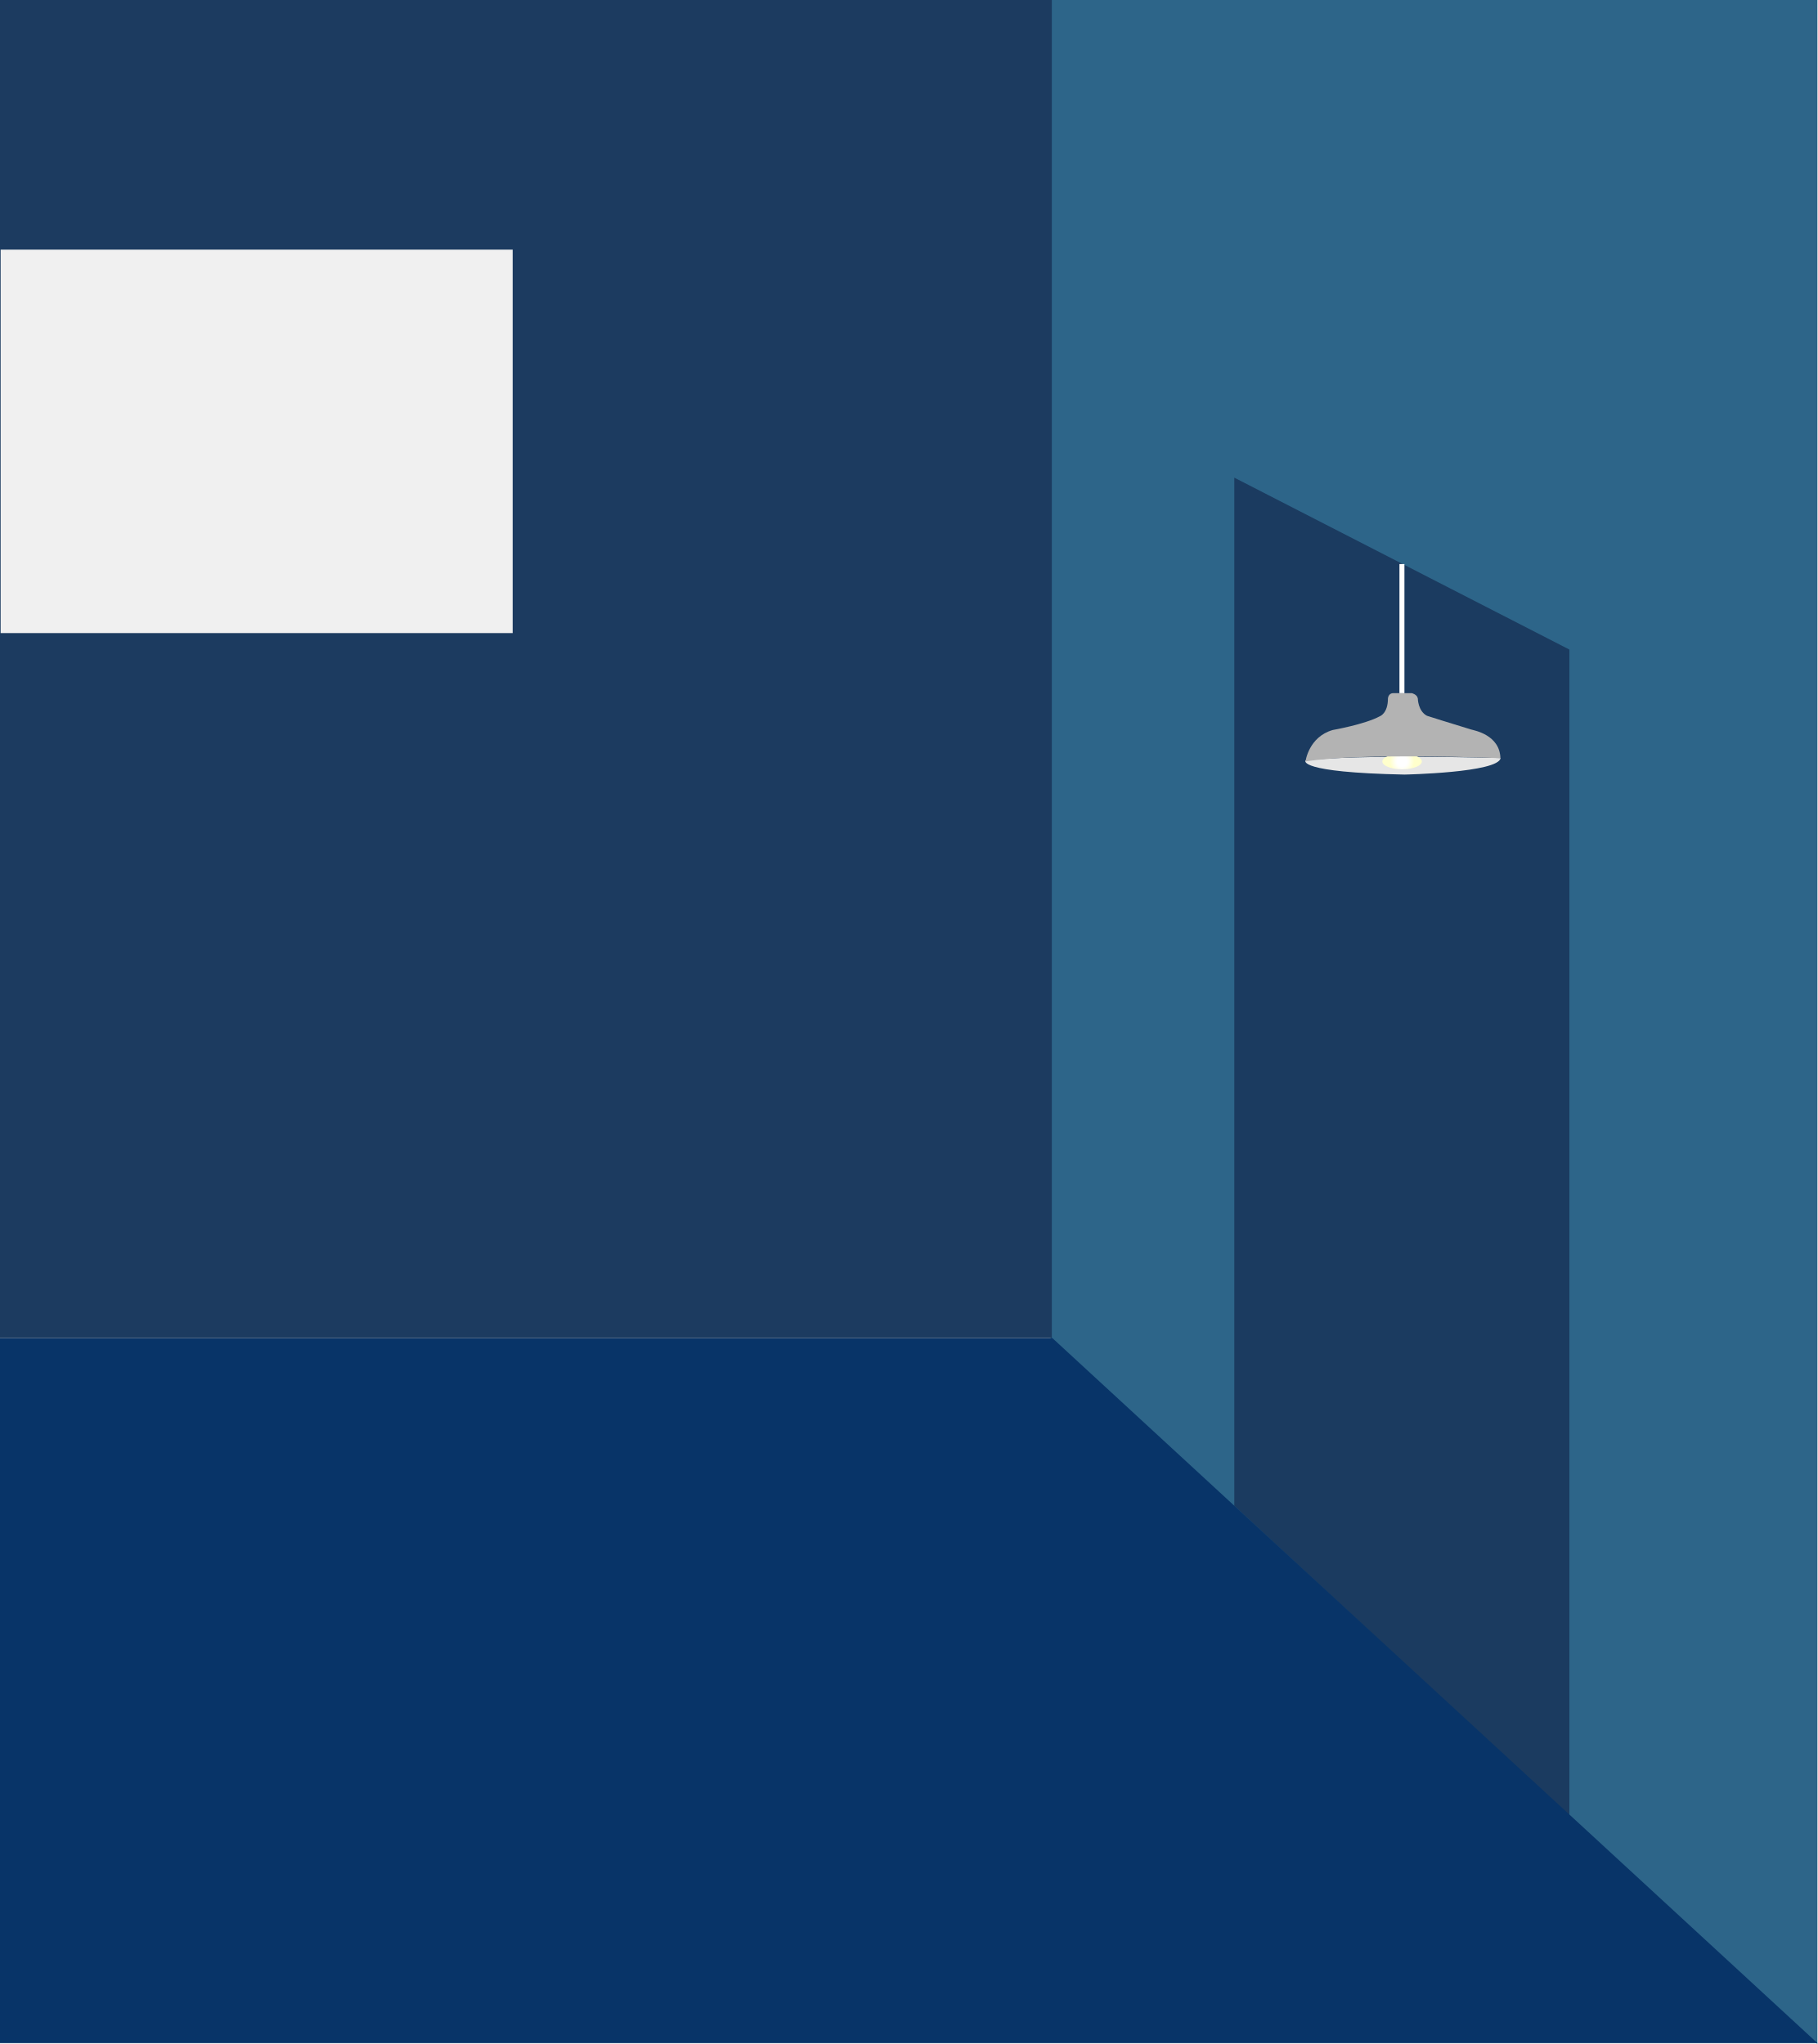
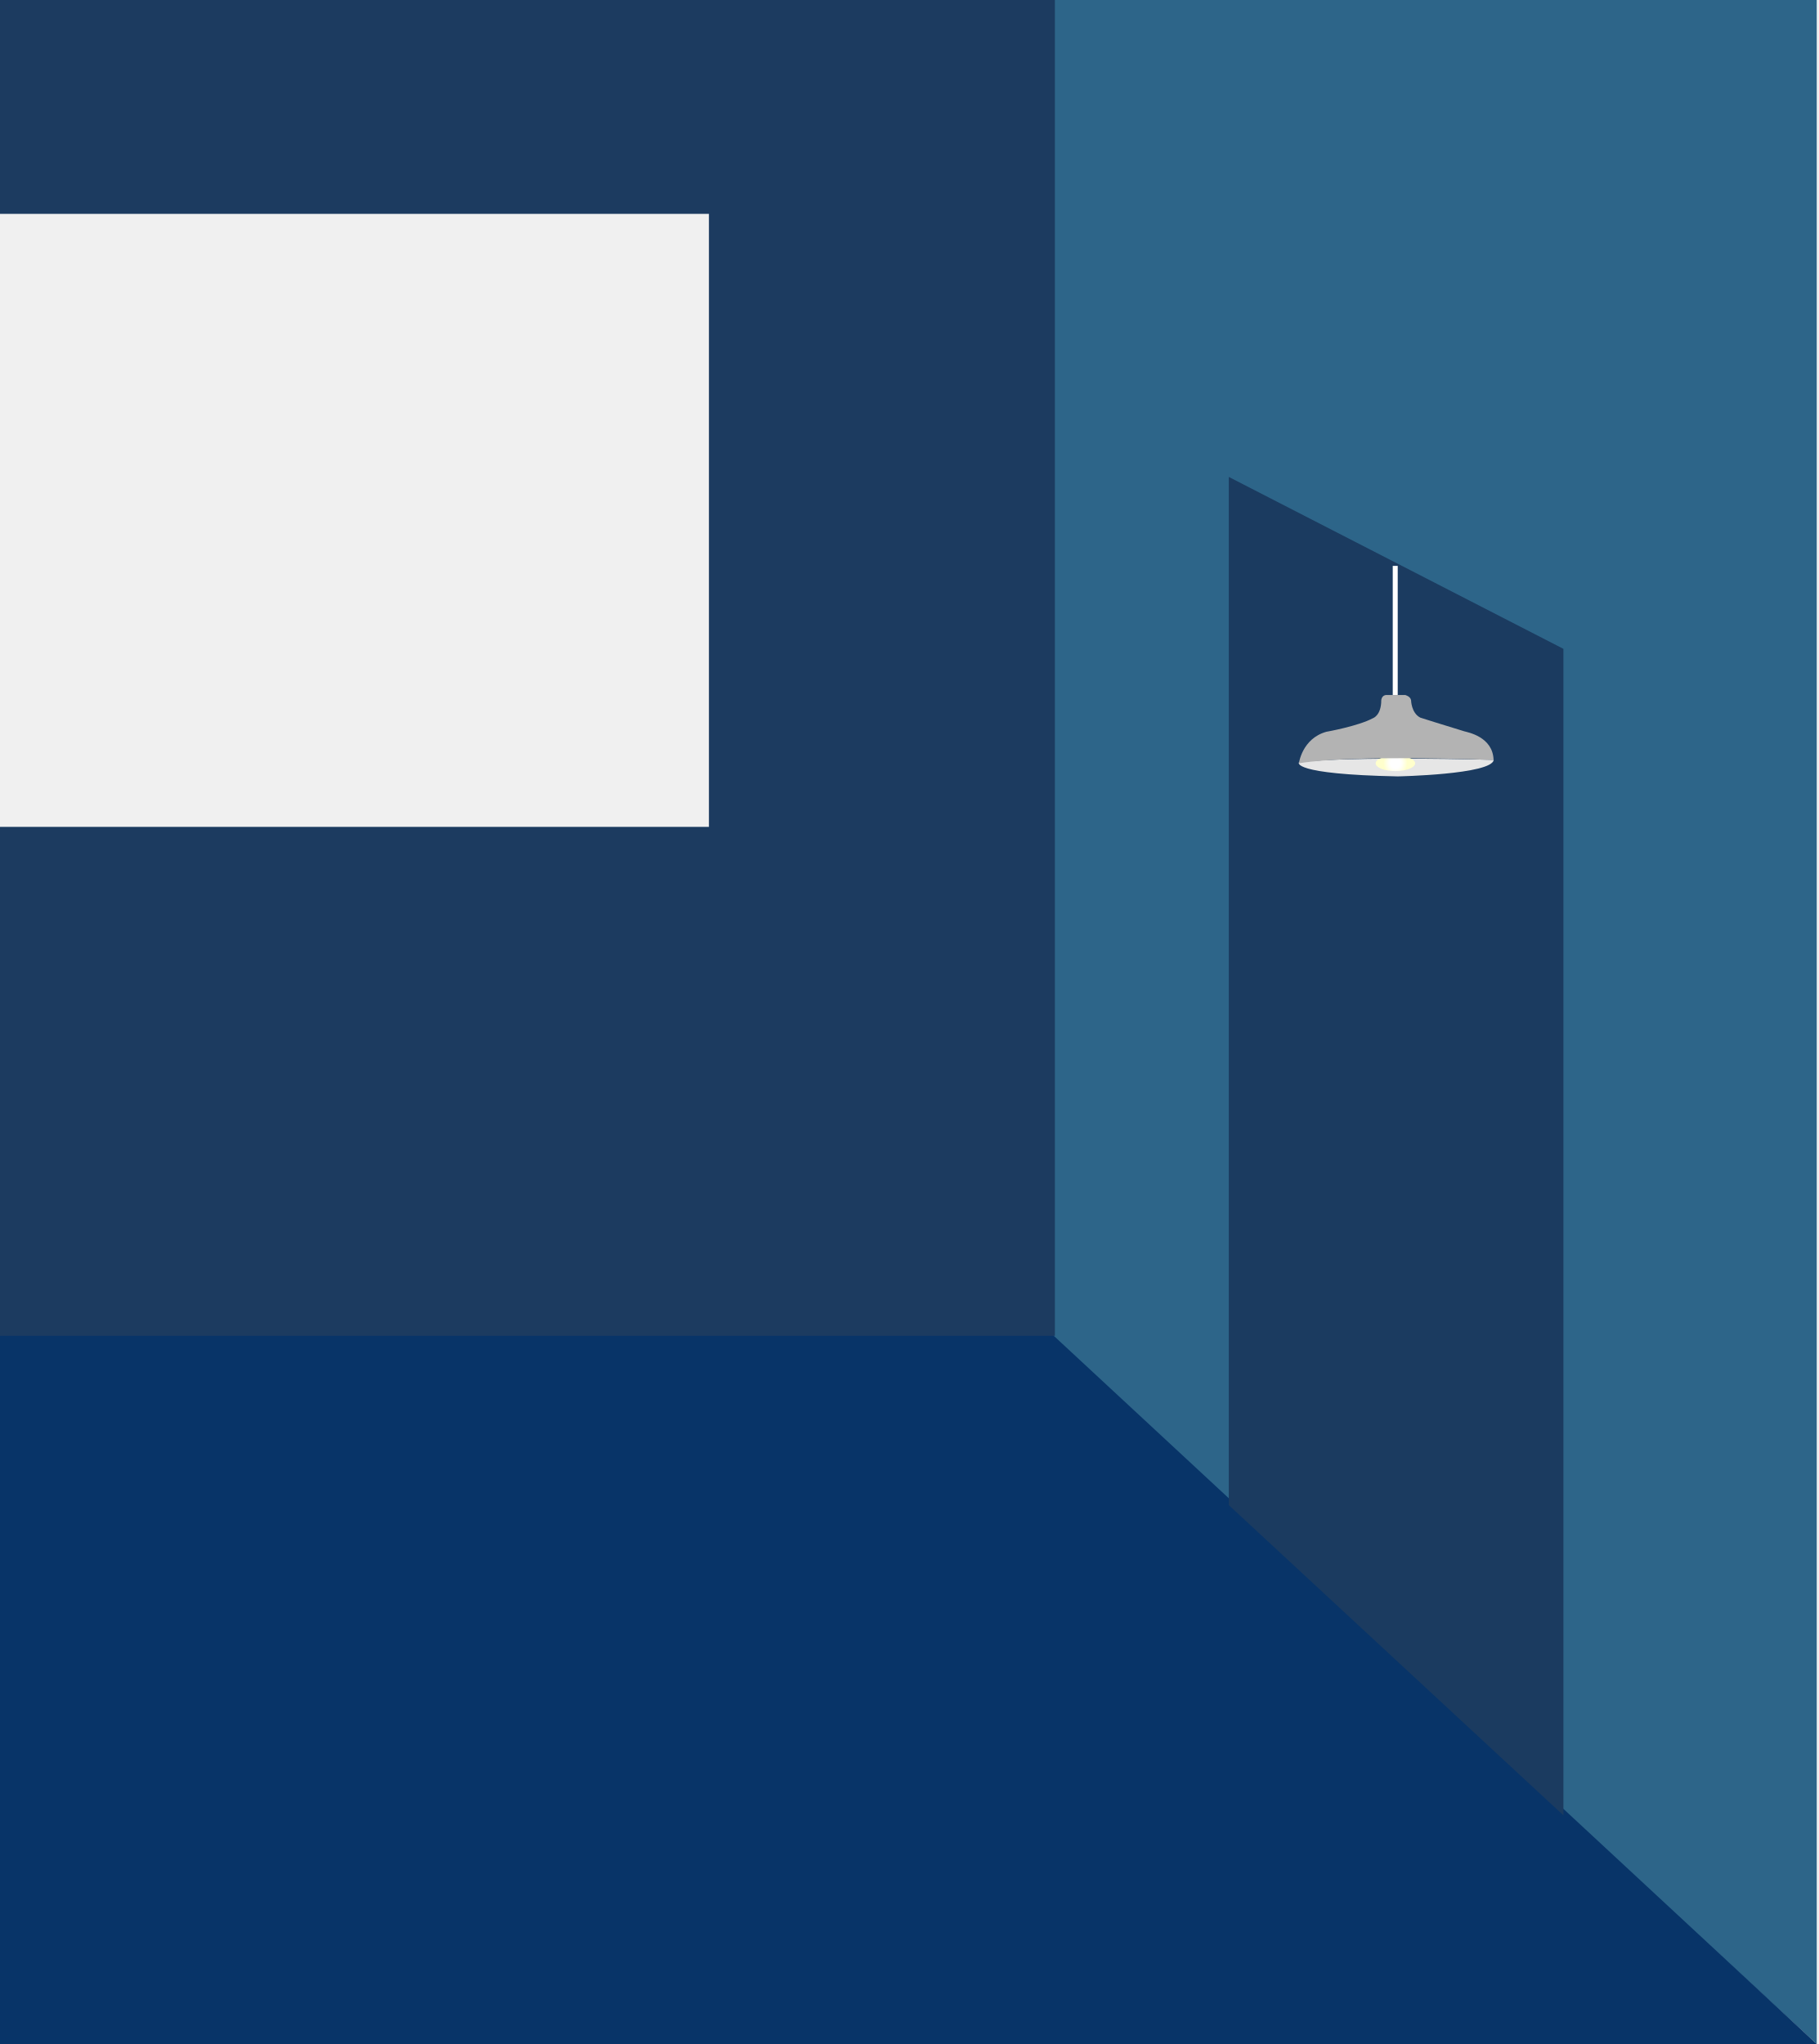
- <svg xmlns="http://www.w3.org/2000/svg" width="960" height="1080" viewBox="0 0 960 1080" fill="none">
-   <path d="M555 0H960V1080L555 707.608V0Z" fill="#2D6589" />
-   <path d="M652 252.375L829 343.205V959.556L652 795.64V252.375Z" fill="#1B3B60" />
-   <path d="M689.605 401.851C689.605 401.851 685.003 408.112 741.873 409.266C741.873 409.266 791.674 408.277 792.661 400.532C792.661 400.532 716.232 398.39 689.605 401.851Z" fill="#E6E6E6" />
-   <path d="M740.64 406.465C746.404 406.465 751.077 404.62 751.077 402.345C751.077 400.07 746.404 398.225 740.64 398.225C734.876 398.225 730.203 400.07 730.203 402.345C730.203 404.62 734.876 406.465 740.64 406.465Z" fill="url(#paint0_radial_60_17)" />
-   <path d="M689.605 402.345C689.605 402.345 691.249 389.327 704.069 385.702C704.069 385.702 720.998 382.736 728.888 378.451C728.888 378.451 733.161 376.968 733.161 369.059C733.161 369.059 733.326 366.257 735.955 366.257H745.817C745.817 366.257 748.611 366.917 748.94 369.059C748.94 369.059 749.022 375.732 753.789 378.204C753.789 378.204 767.102 382.441 777.128 385.455C778.772 385.949 792.25 388.256 792.578 400.615C792.578 400.615 718.697 397.566 689.605 402.345Z" fill="#B3B3B3" />
-   <path d="M741.872 298.037H739.242V366.257H741.872V298.037Z" fill="white" />
-   <path d="M555.895 707.004H0V1079.5H960L555.895 707.004Z" fill="#083468" />
-   <path d="M0 0V707.004H555.615V0H0ZM270.812 334.508H0.333V131.904H270.812V334.508Z" fill="#1C3B60" />
+ <svg xmlns="http://www.w3.org/2000/svg" fill="none" viewBox="0 0 961 1080">
+   <path fill="#2D6589" d="M555.423 0h404.578v1080L555.423 708.5V0Z" />
+   <path fill="#083468" d="M555.422 704.501 0 705v375h960.001L555.422 704.501Z" />
+   <path fill="#1B3B60" d="m649.325 252 176.816 90.831v616.35L649.325 795.265V252Z" />
+   <path fill="#E6E6E6" d="M686.375 402.813s-4.597 6.262 52.213 7.416c0 0 49.75-.989 50.735-8.734 0 0-76.349-2.142-102.948 1.318Z" />
+   <path fill="url(#a)" d="M737.357 407.427c5.758 0 10.426-1.844 10.426-4.119 0-2.275-4.668-4.12-10.426-4.12s-10.426 1.845-10.426 4.12c0 2.275 4.668 4.119 10.426 4.119Z" />
+   <path fill="#B3B3B3" d="M686.375 403.308s1.642-13.018 14.449-16.643c0 0 16.912-2.966 24.793-7.251 0 0 4.269-1.483 4.269-9.392 0 0 .164-2.802 2.791-2.802h9.852s2.791.659 3.119 2.802c0 0 .082 6.673 4.844 9.145 0 0 13.3 4.237 23.315 7.25 1.642.495 15.106 2.802 15.434 15.161 0 0-73.804-3.049-102.866 1.73Z" />
+   <path fill="#fff" d="M738.587 299h-2.627v68.22h2.627V299Z" />
+   <path fill="#1C3B60" d="M.001 0v113h374.61v323.9H.001v268.9H557.42V0H.001Z" />
  <defs>
-     <radialGradient id="paint0_radial_60_17" cx="0" cy="0" r="1" gradientUnits="userSpaceOnUse" gradientTransform="translate(740.64 402.17) scale(7.84995 8.57835)">
-       <stop offset="0.32" stop-color="white" />
-       <stop offset="0.46" stop-color="#FFFFF5" />
-       <stop offset="0.7" stop-color="#FFFFDA" />
-       <stop offset="0.81" stop-color="#FFFFCC" />
+     <radialGradient id="a" cx="0" cy="0" r="1" gradientTransform="matrix(7.84178 0 0 8.57835 737.357 403.133)" gradientUnits="userSpaceOnUse">
+       <stop offset=".32" stop-color="#fff" />
+       <stop offset=".46" stop-color="#FFFFF5" />
+       <stop offset=".7" stop-color="#FFFFDA" />
+       <stop offset=".81" stop-color="#FFC" />
    </radialGradient>
  </defs>
</svg>
